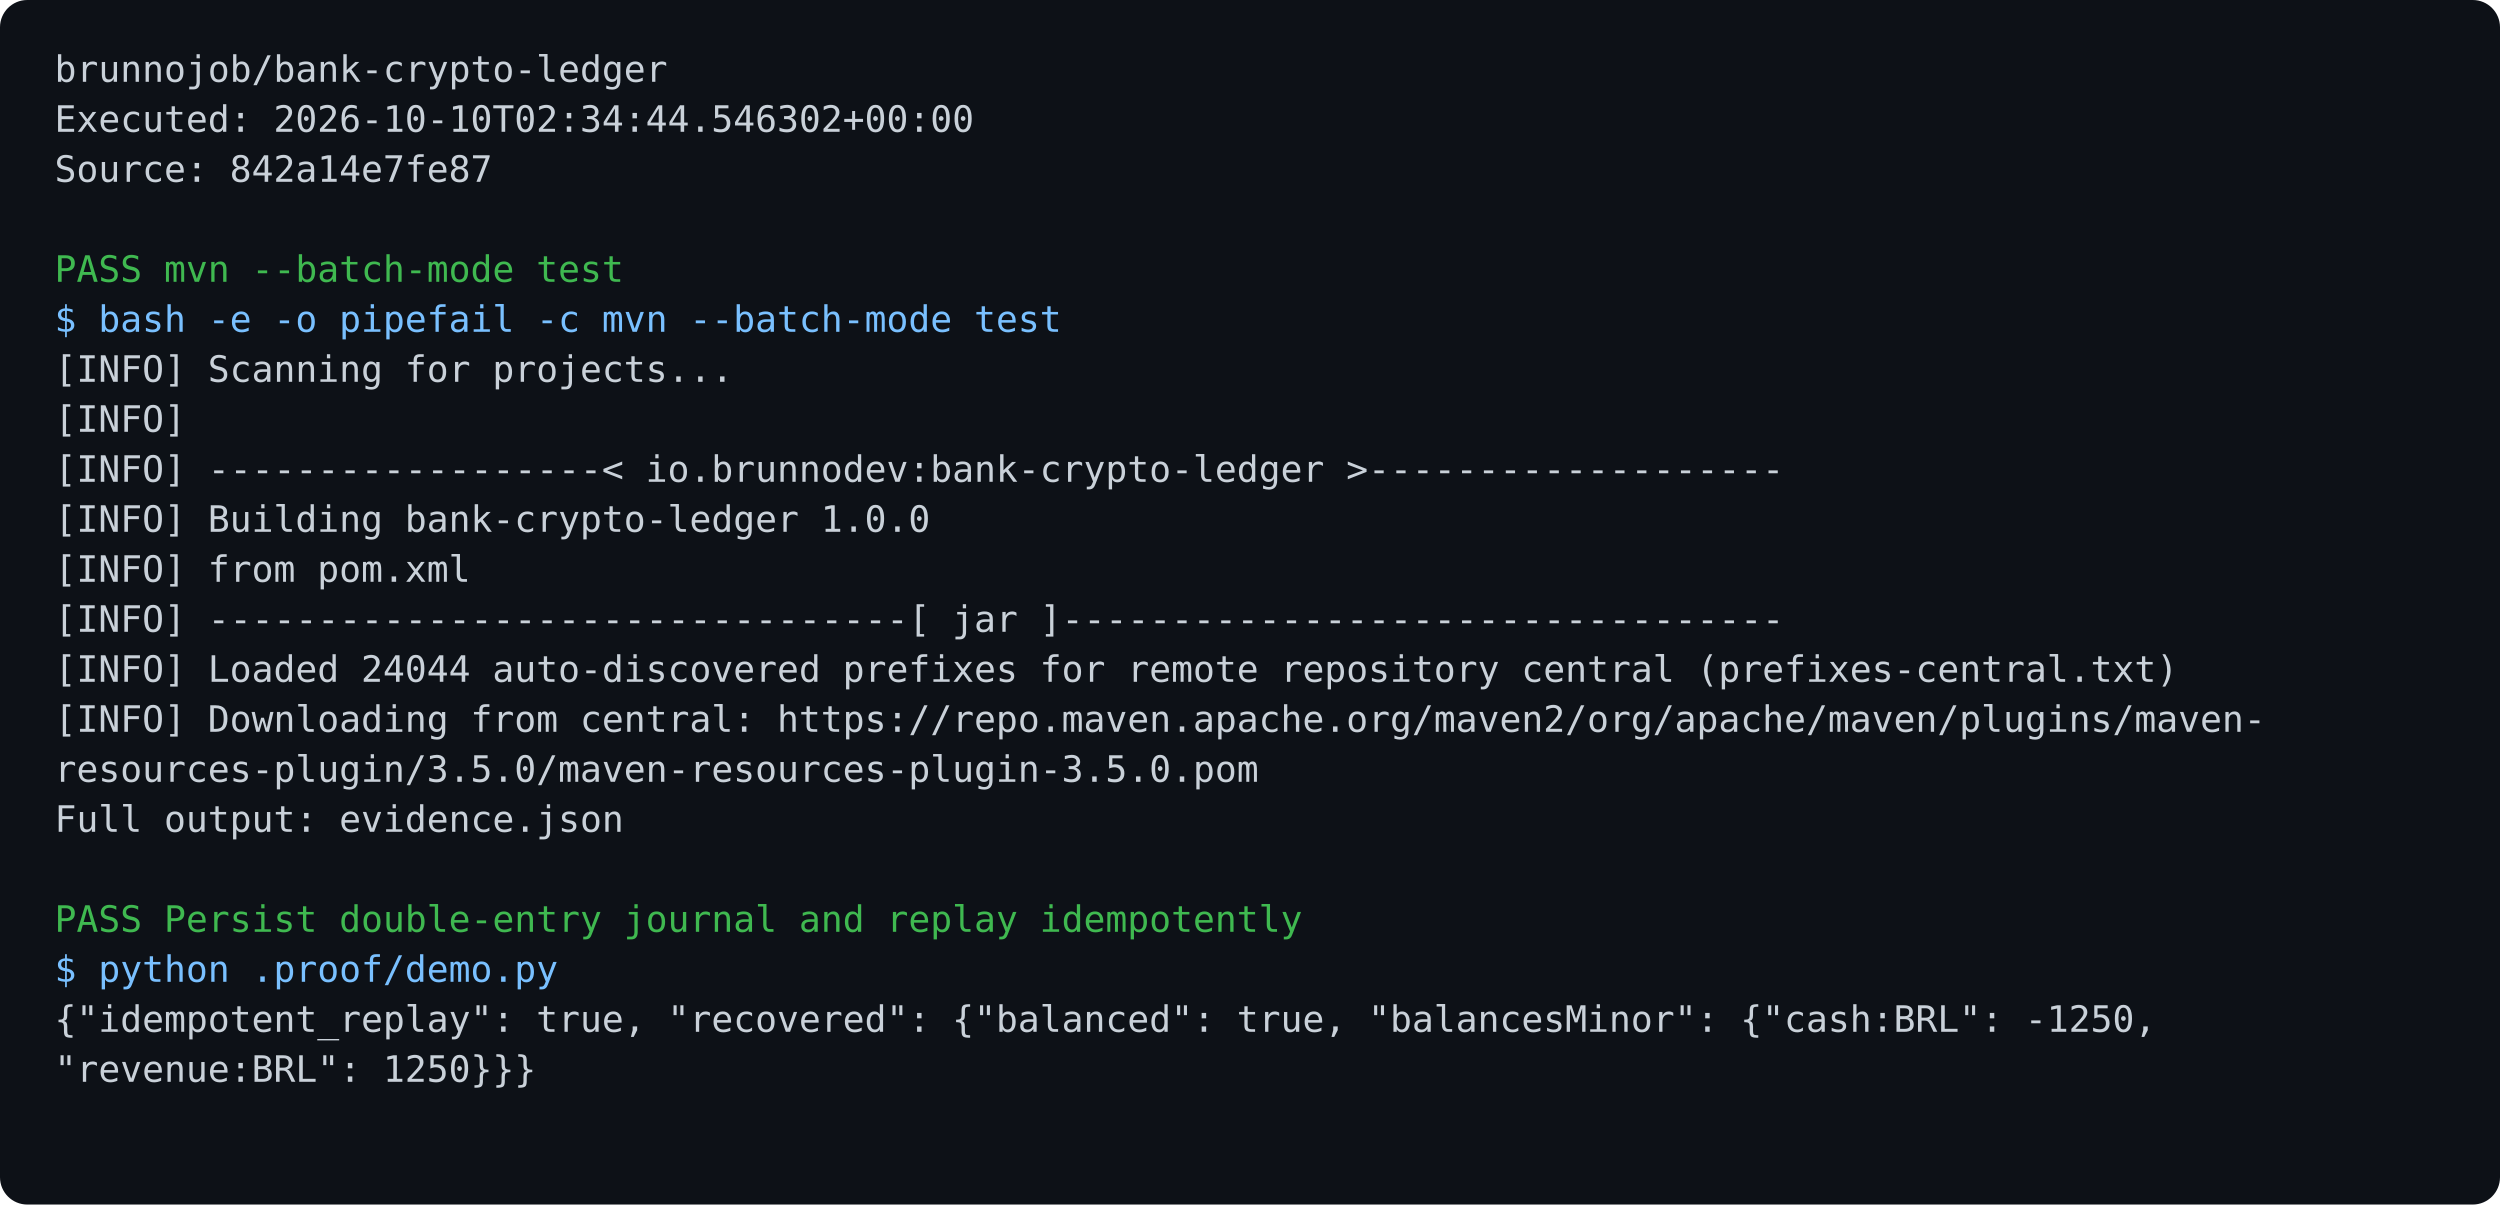
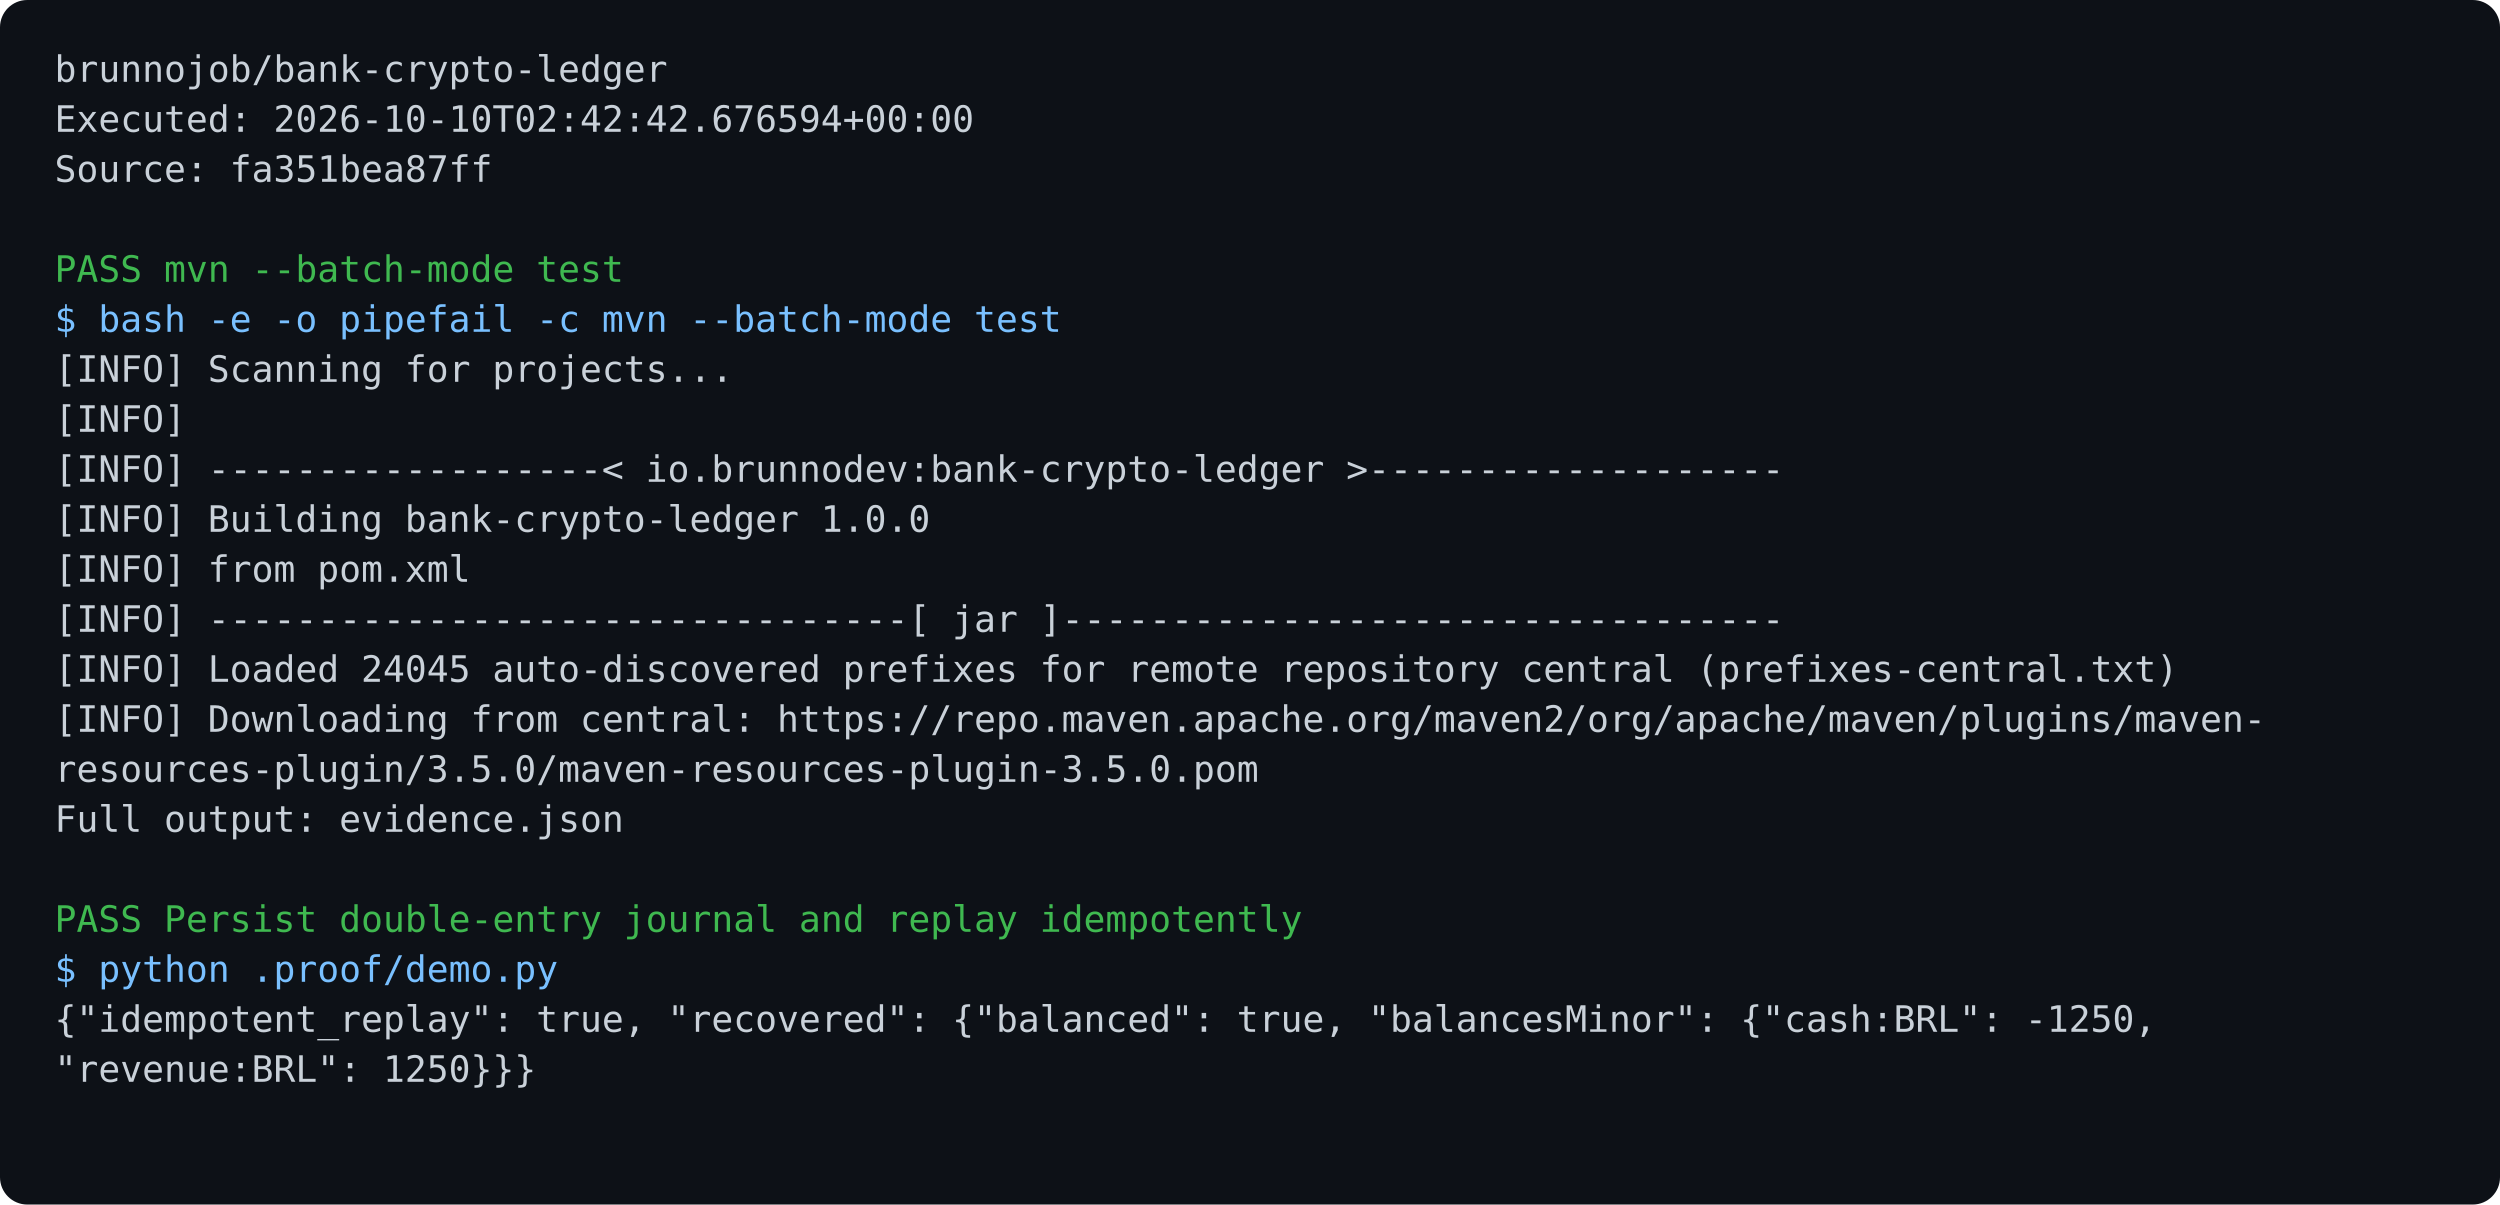
<svg xmlns="http://www.w3.org/2000/svg" width="1100" height="530" viewBox="0 0 1100 530">
  <rect width="1100" height="530" rx="12" fill="#0d1117" />
  <g font-family="monospace" font-size="16">
    <text x="24" y="36" fill="#c9d1d9">brunnojob/bank-crypto-ledger</text>
-     <text x="24" y="58" fill="#c9d1d9">Executed: 2026-10-10T02:34:44.546302+00:00</text>
-     <text x="24" y="80" fill="#c9d1d9">Source: 842a14e7fe87</text>
+     <text x="24" y="58" fill="#c9d1d9">Executed: 2026-10-10T02:42:42.676594+00:00</text>
+     <text x="24" y="80" fill="#c9d1d9">Source: fa351bea87ff</text>
    <text x="24" y="102" fill="#c9d1d9" />
    <text x="24" y="124" fill="#3fb950">PASS mvn --batch-mode test</text>
    <text x="24" y="146" fill="#79c0ff">$ bash -e -o pipefail -c mvn --batch-mode test</text>
    <text x="24" y="168" fill="#c9d1d9">[INFO] Scanning for projects...</text>
    <text x="24" y="190" fill="#c9d1d9">[INFO]</text>
    <text x="24" y="212" fill="#c9d1d9">[INFO] ------------------&lt; io.brunnodev:bank-crypto-ledger &gt;-------------------</text>
    <text x="24" y="234" fill="#c9d1d9">[INFO] Building bank-crypto-ledger 1.0.0</text>
    <text x="24" y="256" fill="#c9d1d9">[INFO]   from pom.xml</text>
    <text x="24" y="278" fill="#c9d1d9">[INFO] --------------------------------[ jar ]---------------------------------</text>
-     <text x="24" y="300" fill="#c9d1d9">[INFO] Loaded 24044 auto-discovered prefixes for remote repository central (prefixes-central.txt)</text>
+     <text x="24" y="300" fill="#c9d1d9">[INFO] Loaded 24045 auto-discovered prefixes for remote repository central (prefixes-central.txt)</text>
    <text x="24" y="322" fill="#c9d1d9">[INFO] Downloading from central: https://repo.maven.apache.org/maven2/org/apache/maven/plugins/maven-</text>
    <text x="24" y="344" fill="#c9d1d9">resources-plugin/3.5.0/maven-resources-plugin-3.5.0.pom</text>
    <text x="24" y="366" fill="#c9d1d9">Full output: evidence.json</text>
    <text x="24" y="388" fill="#c9d1d9" />
    <text x="24" y="410" fill="#3fb950">PASS Persist double-entry journal and replay idempotently</text>
    <text x="24" y="432" fill="#79c0ff">$ python .proof/demo.py</text>
    <text x="24" y="454" fill="#c9d1d9">{"idempotent_replay": true, "recovered": {"balanced": true, "balancesMinor": {"cash:BRL": -1250, </text>
    <text x="24" y="476" fill="#c9d1d9">"revenue:BRL": 1250}}}</text>
  </g>
</svg>
